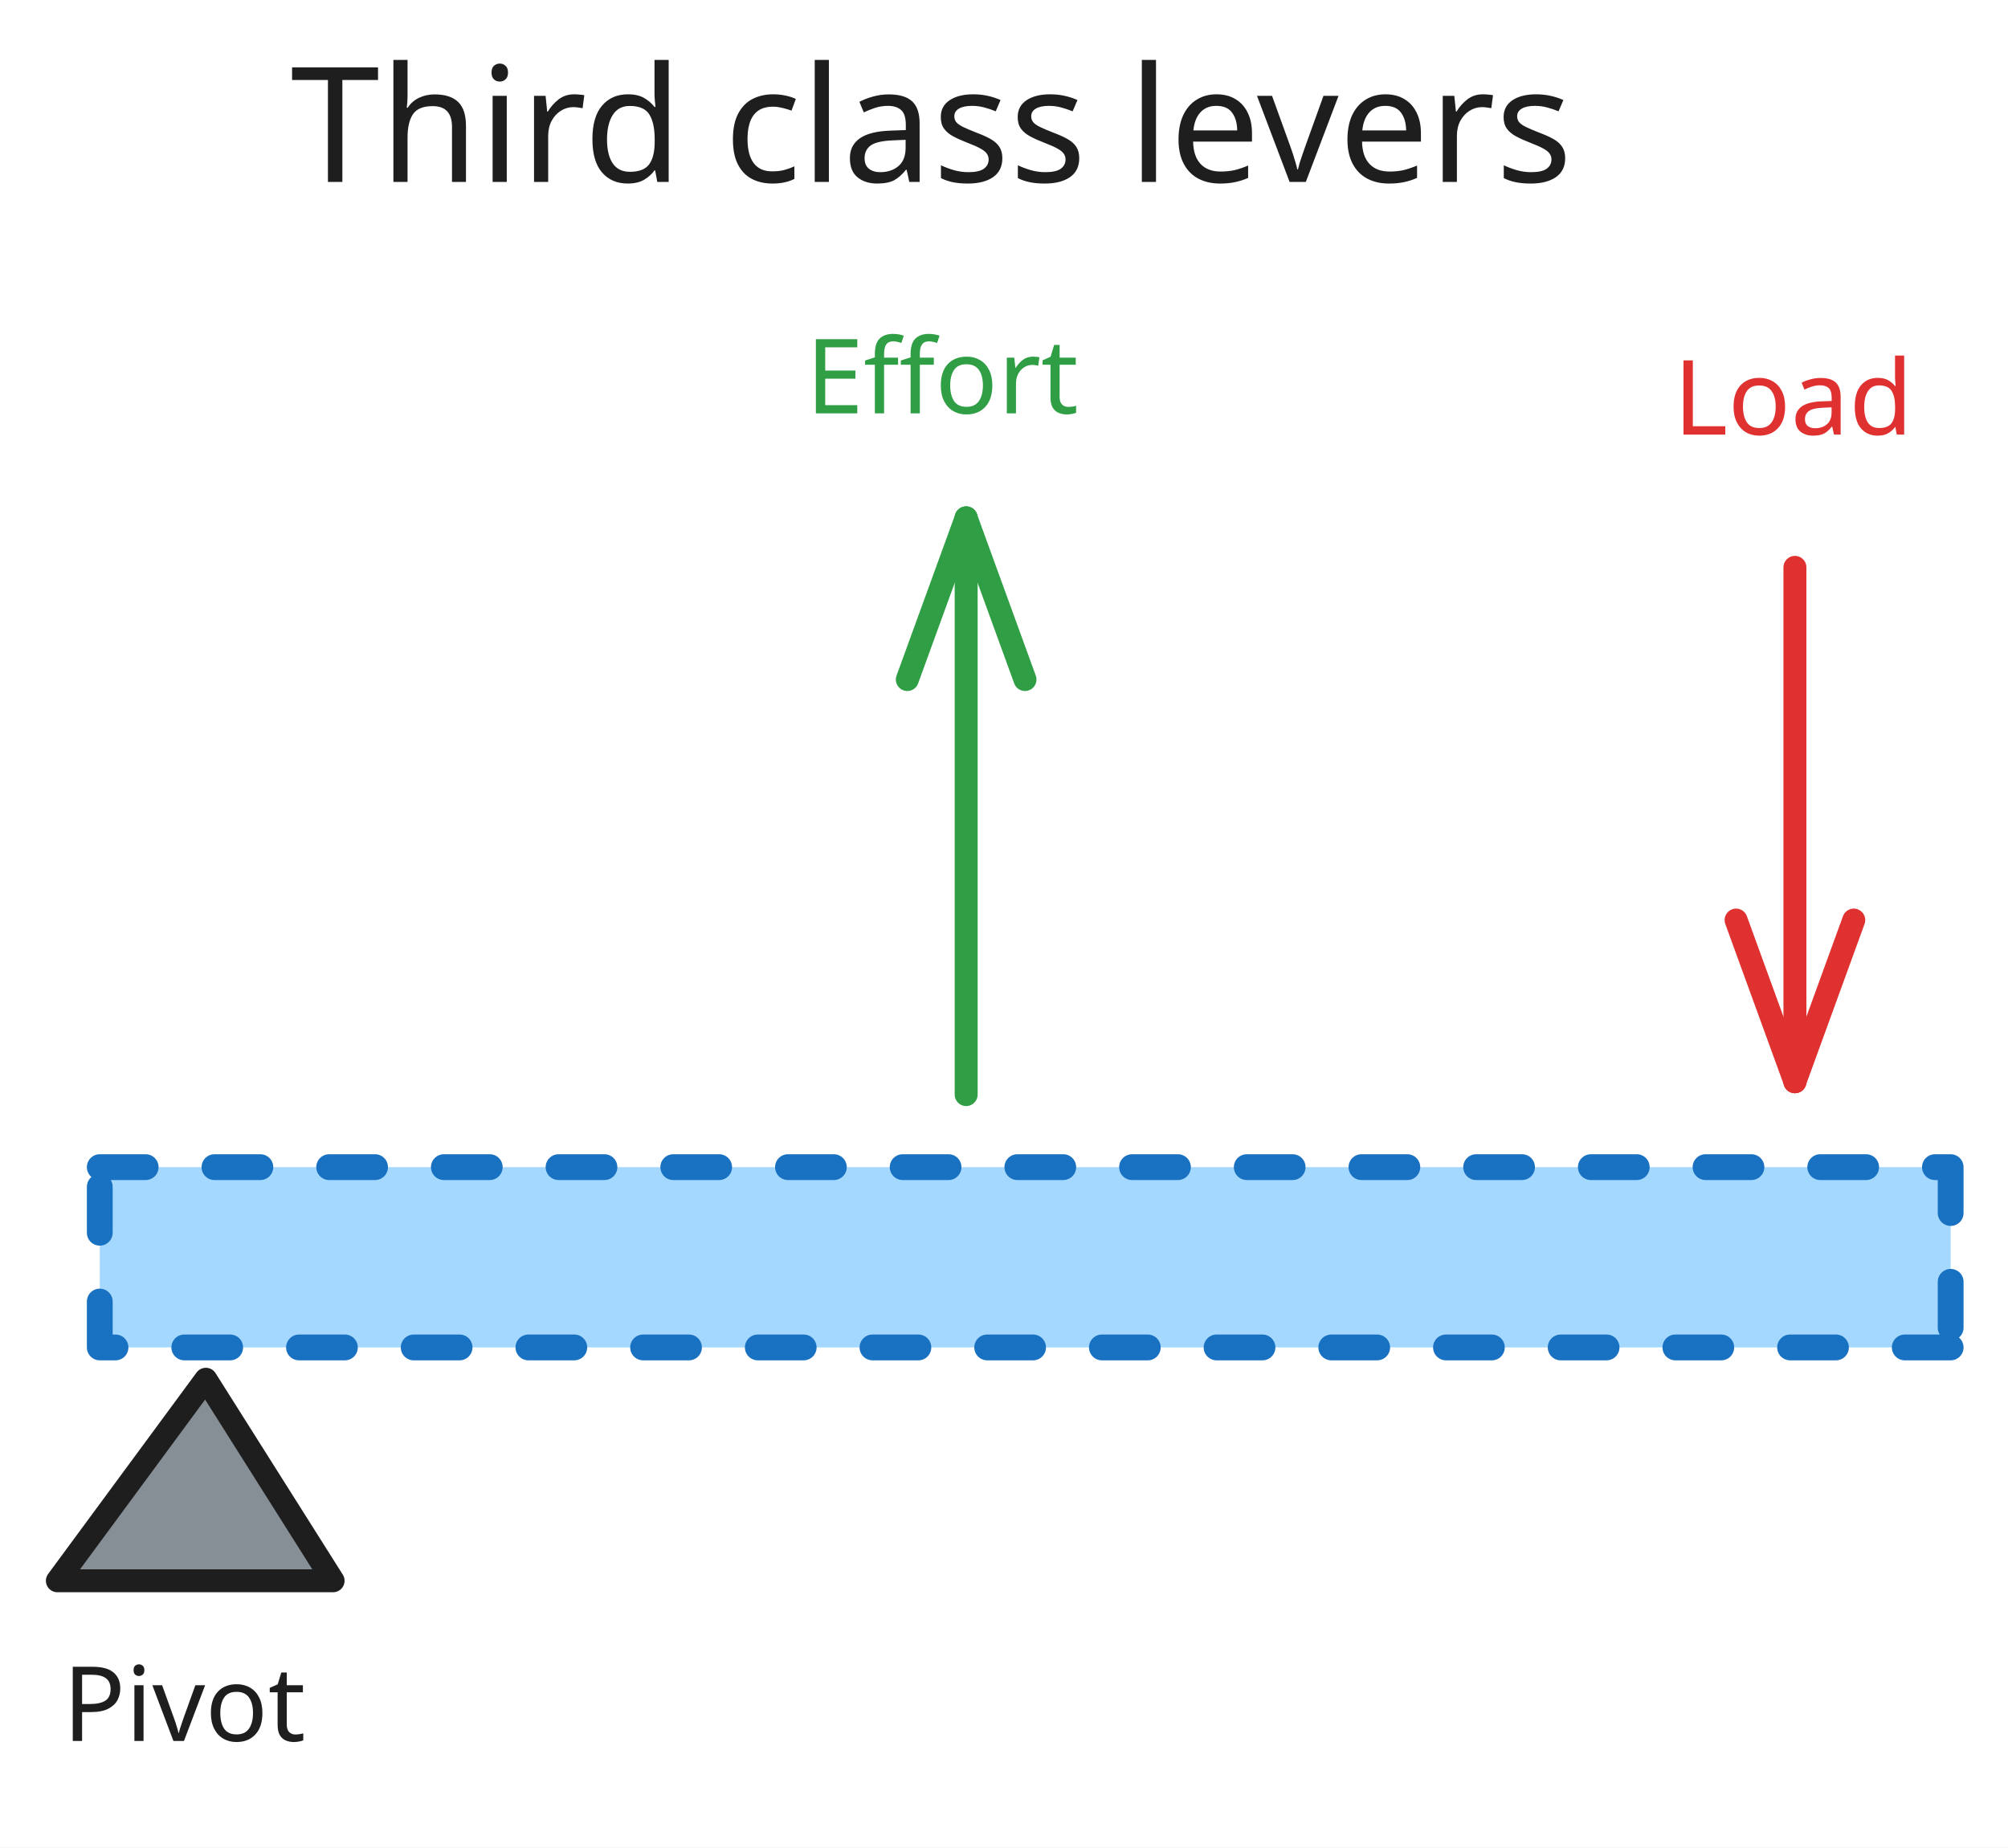
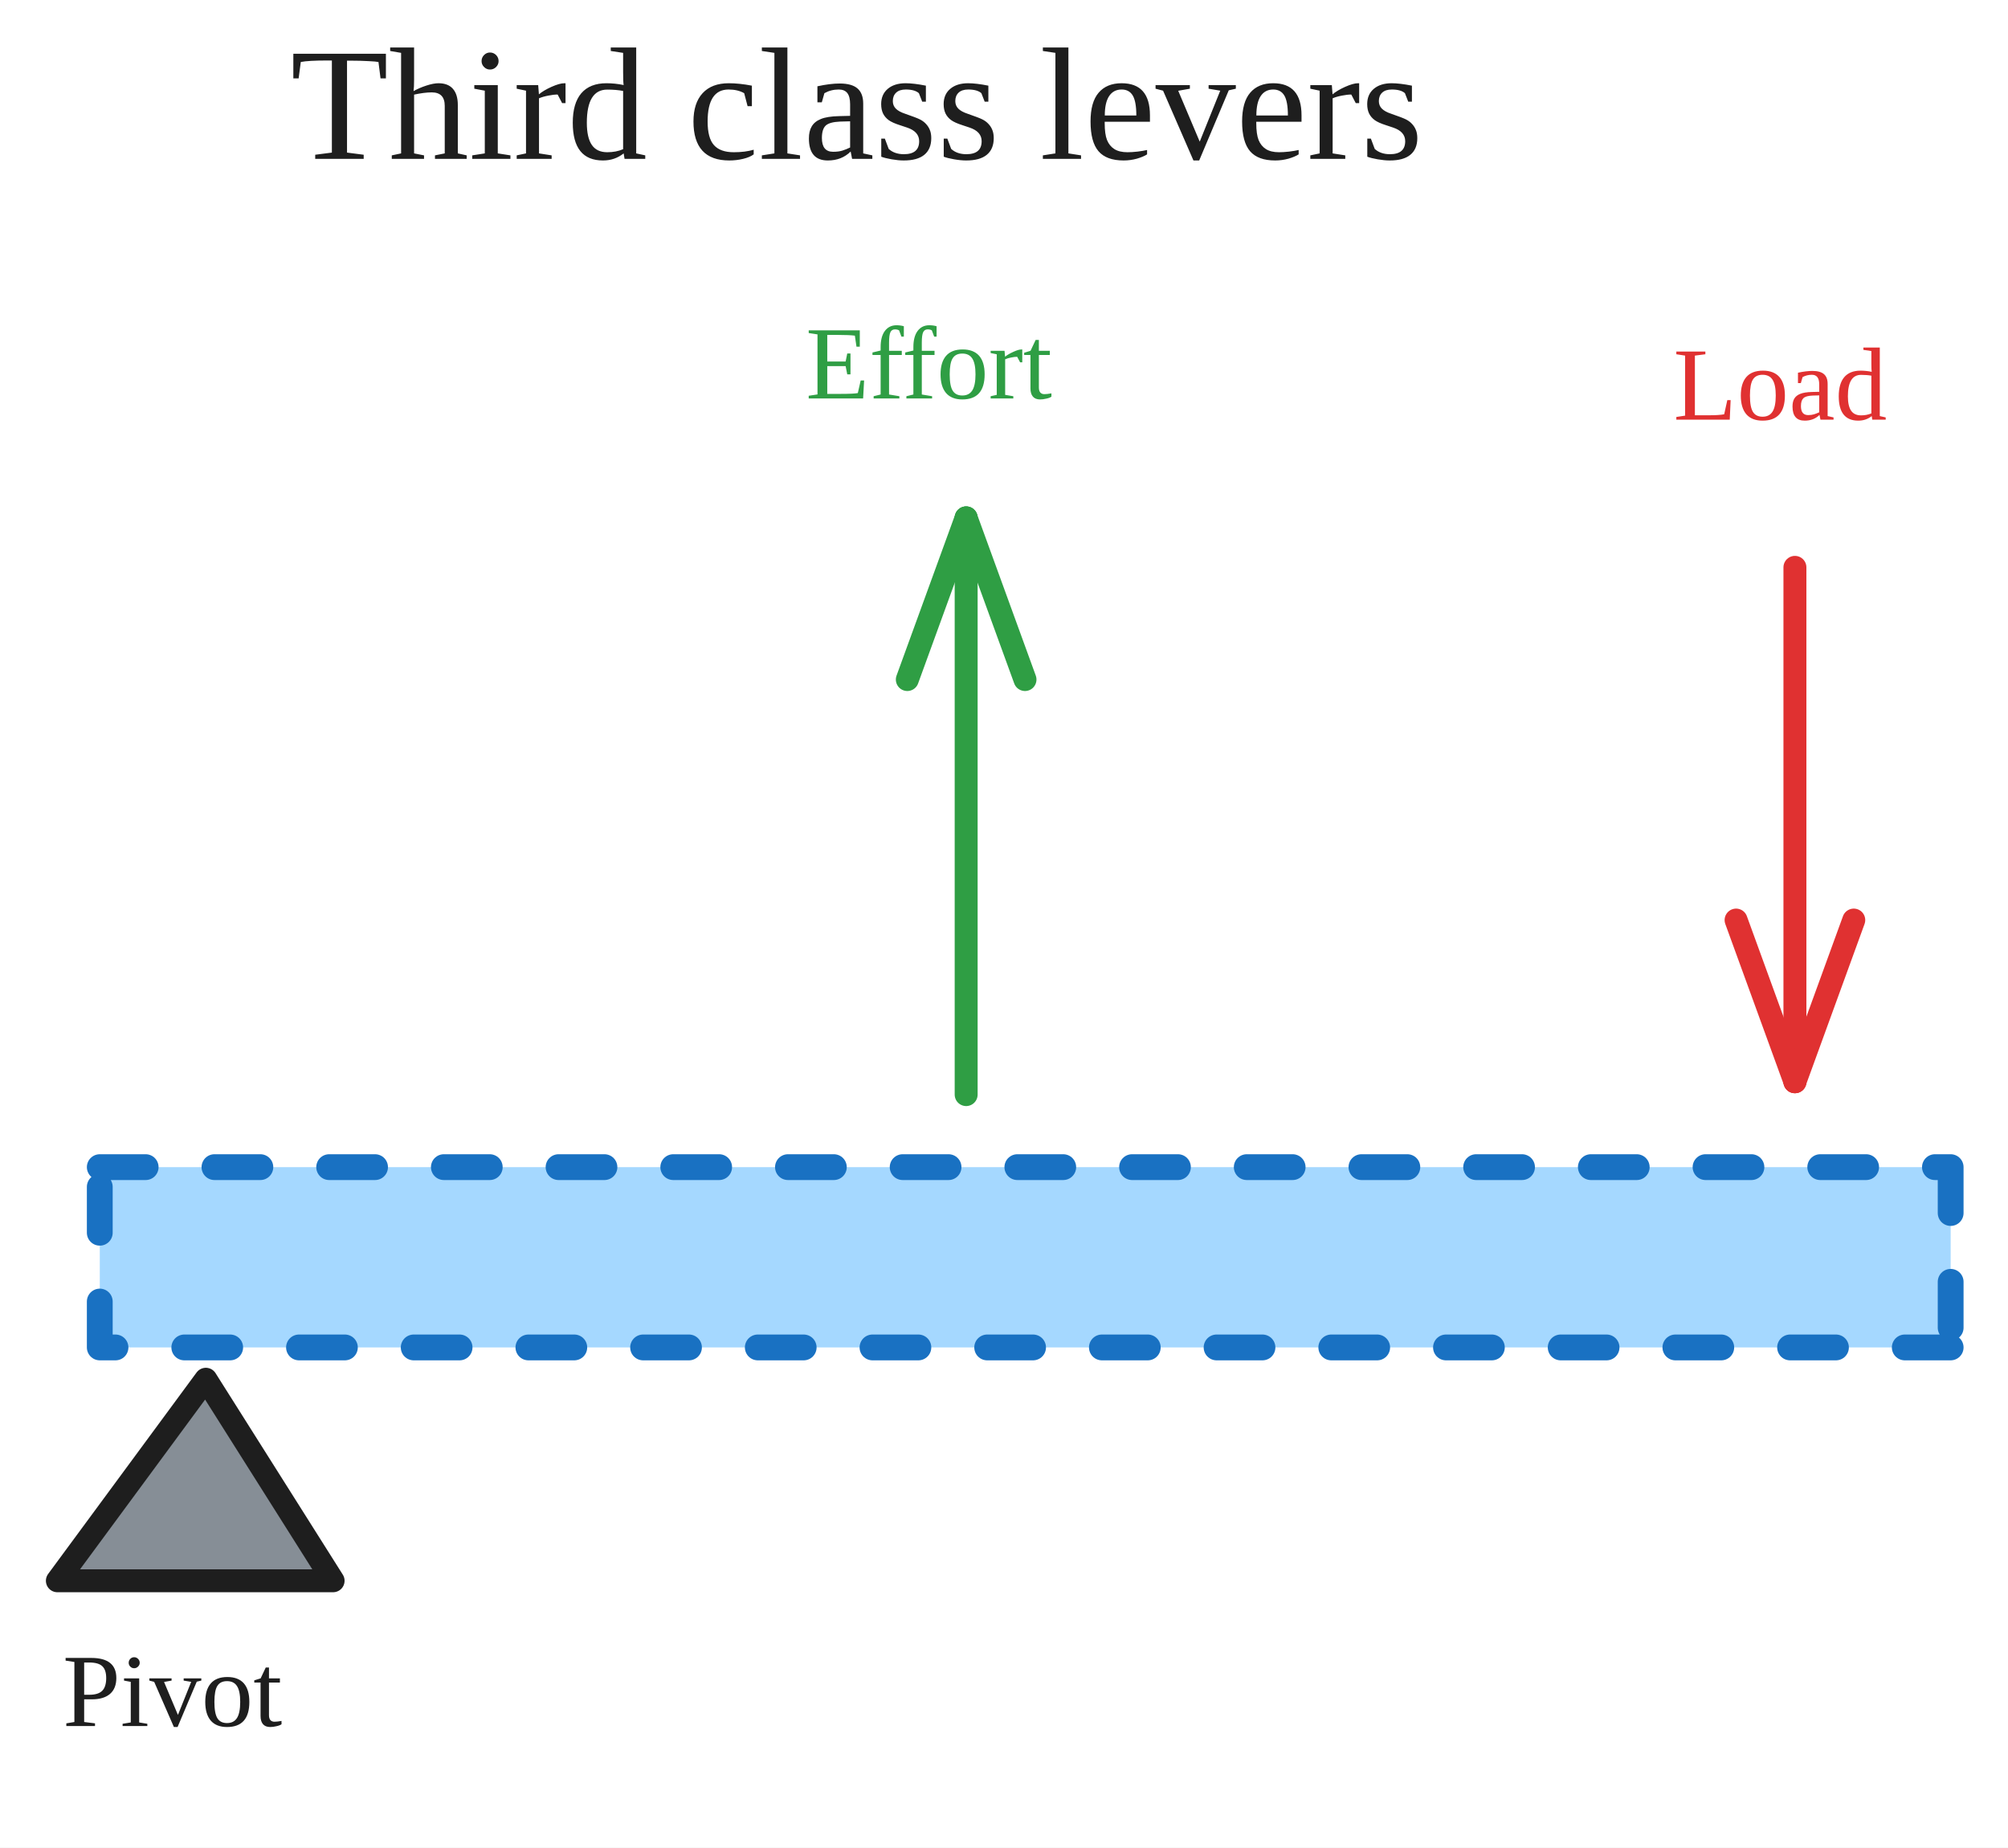
<svg xmlns="http://www.w3.org/2000/svg" version="1.1" viewBox="0 0 350.137 322.192" width="350.137" height="322.192">
  
  eyJ2ZXJzaW9uIjoiMSIsImVuY29kaW5nIjoiYnN0cmluZyIsImNvbXByZXNzZWQiOnRydWUsImVuY29kZWQiOiJ4nO1Z60/bSFx1MDAxMP/OX1x1MDAxMeW+Ntt9PyqdTrxcbr1y0JZcdTAwMDLlTlVl7E1icOzUXlxiUPG/39ikWcch5dGUUt0lUlx1MDAxMu/sY3bm95ud2XxZarXa7mJo2y9abXtcdTAwMWVcdTAwMDZJXHUwMDFj5cGo/axsP7N5XHUwMDExZymIaPVcXGSneVj17Ds3LF48fz5cYvJcdTAwMTPrhklcdTAwMTBadFx1MDAxNlx1MDAxN6dBUrjTKM5QmFxynsfOXHUwMDBlij/Kz+1gYH9cdTAwMWZmg8jlyC/SsVHssvx6LZvYgU1dXHUwMDAxs/9cdTAwMDPPrdaX6rOmXW5DXHUwMDE3pL3EVlx1MDAwMyqRV5BcYmaazdtZWmmrXGbmWmOqJ1x1MDAxZOJiXHLWczZcdTAwMDJpXHUwMDE3dLZeUja1z0dav8H7XHUwMDE3cvXT9srn1bXo9cEm9ct24yTZdVx1MDAxN0mlVpHBbryscHl2Ylx1MDAwZuLI9UHKXHUwMDFi7ZNRUVD0bW1Ynp32+qktyv3jSWs2XGbC2F2U+8O+9dpcYvV+5/DENEWMXHUwMDFhxrjSilx0jP3a5Vx1MDAwNIxcdGSYophLQbVgrKHZapaAK0Cz34hRJKzt9ihcYk96oF9cdTAwMWH5PoGIdLfr+4zG+2WUXCLFXGaTSmCqqGReib6Ne31X9iGIc1wihVx1MDAxMuBcdTAwMThJa4rYyiGEaMKpoIRMJOXyw1dRXHUwMDA1jo/eXHI5wOpVOSQ9TZK6KdNobMopwVEpWK/hzE91OoyCazhcdTAwMTBFXHJh2mChiJzIkzg9aU6XZOGJR1DVevXsZujC8Fx1MDAxYlFcdTAwMGJcdTAwMGWZXHUwMDA3WkJcdTAwMDSYgVx1MDAxOMrvjNq1orDbO3t76eWnzsWRJOv6cq+/UNQ2Rn0/aDnGSFPOqeJcdTAwMWFcdTAwMWLY8jRmXHUwMDE1RYZcdTAwMDKeMGbGXHUwMDAwaOdj1pbvb2NWS22NnMUs11xia0U5aMuoXCL6JshcbkQ4lkpcdTAwMTKilFx1MDAxMmJcdTAwMDaylDHKXGJcdTAwMDD6V4JszZpB7lbiNIrTXnOITaM5kiQo3Go2XHUwMDE4xFx1MDAwZdR4k8Wpa/ao5l3O82zUt8HMpmHmubJhOZ0/XHUwMDBiypf/1fIgqlx1MDAxZSa/Pz67sXeHXG6kXHIj1CiFjaHMiPr4pnNvm1x1MDAwZUJcdTAwMWMxnFx1MDAxMHA6pcpwrr5ntnlbWap/z4srQWm/XHUwMDFij0NM5kdcdTAwMTamOJyHUt79PFxmR5evNunxXzudUFx1MDAxY67vbX2W7/7uPu3IXHUwMDAyJ1x1MDAxY+KYMKwlXHUwMDExcP57zlaRhTJEQVwiwVxmwlx1MDAwMHfmh1x1MDAxNto1lvOHhVx1MDAxNq/SJJSA5khIhWFdSqhcdTAwMTSczlx1MDAwNFx1MDAxMzjDXHUwMDA1hH+Pq4dcdTAwMDeTL1x1MDAxM0B9xVxmXHUwMDFkt1xc/Vx1MDAxN2NMkzBcdTAwMGJccjNTvTuzfl5cdTAwMTS3tZqb6Vx1MDAxMlx1MDAwZciBVPdcdTAwMWXU3j34s+hcdTAwMWTs7G8tv9yIjt32h+PNjcOnTW2pXHUwMDE0KsHIjcCGSu3NUY6Hc1x1MDAxODFOtVx1MDAxMoyAJUQtp2hS22JGXHUwMDE4WVx1MDAxOLW1QVxuXHUwMDEzYoyQTFx1MDAxOUFqXHUwMDE2uWa2lJDwKZD+T+xfltgzTr4nrZ09dzexWknZbJ2wmnJcdTAwMDY5XHUwMDA1xf5AuI3VO1x1MDAxZtZcXFx1MDAxMMedtb2tw2yd2OMk61x1MDAxN0+c1UJcIlx1MDAwNbUn1LFKXHUwMDFhwONcdTAwMTSrIeNCXHUwMDEwRo1gmnEjdVOvxZCal1mBlkxQwcra1OswITlkf6Ap5E9cdTAwMDLUIKDMTDEgSjWh9PWCx65cdTAwMDU45DvSaG/fe9C5m6VuN76scKfB5IJcdTAwMTismZGGQ00/1etlMIiTyjeT5lxu3GDgrSyoYaNsXU7iXlqVwrY7jX9cdTAwMTeHQTJcdTAwMTG7bOilIaxcdTAwMTJA6ZzPWinL416cXHUwMDA2yftcdTAwMWJXLOvtzUnGhWp+PFxuXG5bVePlldHDiGpIs/UrUSHLZELi2t3KbTzFirzuXHUwMDFjXHUwMDBlPzOx82dGzlY2Xrv+26fNU4FcdTAwMDXi/qKJa1x1MDAxZpWuiYpcdTAwMTGU81x1MDAwNjhkgEB18VwiM2uhypKOKVwiNFx1MDAwNcI/jKlcdTAwMDRYXHUwMDAyUVWbn1e2j6lK6tB9VKqud7tZ7lx1MDAxZZeszTV/JF1lze3Nc1VRXHUwMDAykdrULlx1MDAxYW/j6/HbMFxyV062SW/zYHftaH9ry11cdTAwMGWfNl+ZXHUwMDEySENUXHUwMDEylHEuMaHTfOWUIMOgXHUwMDA0hmKlYu1cXLp+11x1MDAxZJtAgHJZwlNzplx1MDAxZcZWTo0x1IiffrDSOnJcdTAwMWaVrW/is+yRydpY8kdyldYs2+AqXHUwMDA0ecBccsH87lxcXc6jd7tnvffHfHU7XHUwMDFi7duNzqdcdTAwMDX/ibP463BcIlB5oHEpsFZam0ZcdTAwMTLMKVx1MDAwMlxiXHUwMDAydpSiQGZcIlx1MDAxYZrdj6zd6jVLVso10kxAXHUwMDAyXGZQh/igfVx1MDAwNV27XHUwMDExn6En5DKKU0l++mEq6mB9XHUwMDAwPWt/XHUwMDE03kLH9/04j1ohXHUwMDE0s0UrsSVkXHUwMDFml5vfWv9ORKVjoi6Ni992MFx1MDAxY+46sGn761x1MDAxNVx1MDAwMzgxjsaG8bq0z2I7WpmPqaUx+UuW2eq+4mrp6l+MXnctIn0=
  <defs>
    <style class="style-fonts">
      @font-face {
-         font-family: "Virgil";
-         src: url("https://file%2B.vscode-resource.vscode-cdn.net/c%3A/Users/ajani/.vscode/extensions/pomdtr.excalidraw-editor-3.7.4/public//dist/excalidraw-assets/Virgil.woff2");
+         font-family: "Virgil 3 YOFF 3 YOFF 3 YOFF";
+         src: url("https://file%2B.vscode-resource.vscode-cdn.net/c%3A/Users/ajani/.vscode/extensions/pomdtr.excalidraw-editor-3.7.4/public//dist/excalidraw-assets/Virgil 3 YOFF 3 YOFF 3 YOFF.woff2");
      }
      @font-face {
        font-family: "Cascadia";
        src: url("https://file%2B.vscode-resource.vscode-cdn.net/c%3A/Users/ajani/.vscode/extensions/pomdtr.excalidraw-editor-3.7.4/public//dist/excalidraw-assets/Cascadia.woff2");
      }
      @font-face {
        font-family: "Assistant";
        src: url("https://file%2B.vscode-resource.vscode-cdn.net/c%3A/Users/ajani/.vscode/extensions/pomdtr.excalidraw-editor-3.7.4/public//dist/excalidraw-assets/Assistant-Regular.woff2");
      }
    </style>
  </defs>
  <rect x="0" y="0" width="350.137" height="322.192" fill="#ffffff" />
  <g stroke-linecap="round" transform="translate(17.39804 203.5331) rotate(0 161.3697 15.72083)">
    <path d="M0 0 L322.74 0 L322.74 31.44 L0 31.44" stroke="none" stroke-width="0" fill="#a5d8ff" />
    <path d="M0 0 C64.57 0, 129.13 0, 322.74 0 M322.74 0 C322.74 7.83, 322.74 15.66, 322.74 31.44 M322.74 31.44 C221.92 31.44, 121.09 31.44, 0 31.44 M0 31.44 C0 21.91, 0 12.38, 0 0" stroke="#1971c2" stroke-width="4.5" fill="none" stroke-dasharray="8 12" />
  </g>
  <g stroke-linecap="round">
    <g transform="translate(35.89313 240.5233) rotate(0 -1.849509 17.57034)" fill-rule="evenodd">
      <path d="M0 0 L-25.89 35.14 L22.19 35.14 L0 0" stroke="none" stroke-width="0" fill="#868e96" fill-rule="evenodd" />
      <path d="M0 0 C-7.77 10.55, -15.54 21.09, -25.89 35.14 M0 0 C-9.69 13.15, -19.37 26.29, -25.89 35.14 M-25.89 35.14 C-15.08 35.14, -4.28 35.14, 22.19 35.14 M-25.89 35.14 C-10.49 35.14, 4.91 35.14, 22.19 35.14 M22.19 35.14 C17.14 27.13, 12.08 19.12, 0 0 M22.19 35.14 C16.68 26.41, 11.16 17.67, 0 0 M0 0 C0 0, 0 0, 0 0 M0 0 C0 0, 0 0, 0 0" stroke="#1e1e1e" stroke-width="4" fill="none" />
    </g>
  </g>
  <mask />
  <g stroke-linecap="round">
    <g transform="translate(168.47 190.882) rotate(0 0 -50.28353)">
      <path d="M0 0 C0 -16.76, 0 -83.81, 0 -100.57 M0 0 C0 -16.76, 0 -83.81, 0 -100.57" stroke="#2f9e44" stroke-width="4" fill="none" />
    </g>
    <g transform="translate(168.47 190.882) rotate(0 0 -50.28353)">
      <path d="M10.26 -72.38 C7.49 -79.98, 4.72 -87.59, 0 -100.57 M10.26 -72.38 C6.84 -81.77, 3.42 -91.16, 0 -100.57" stroke="#2f9e44" stroke-width="4" fill="none" />
    </g>
    <g transform="translate(168.47 190.882) rotate(0 0 -50.28353)">
      <path d="M-10.26 -72.38 C-7.49 -79.98, -4.72 -87.59, 0 -100.57 M-10.26 -72.38 C-6.84 -81.77, -3.42 -91.16, 0 -100.57" stroke="#2f9e44" stroke-width="4" fill="none" />
    </g>
  </g>
  <mask />
  <g stroke-linecap="round">
    <g transform="translate(312.9826 98.93875) rotate(0 0 44.8506)">
      <path d="M0 0 C0 14.95, 0 74.75, 0 89.7 M0 0 C0 14.95, 0 74.75, 0 89.7" stroke="#e03131" stroke-width="4" fill="none" />
    </g>
    <g transform="translate(312.9826 98.93875) rotate(0 0 44.8506)">
      <path d="M-10.26 61.51 C-7.74 68.42, -5.23 75.34, 0 89.7 M-10.26 61.51 C-7.18 69.96, -4.11 78.41, 0 89.7" stroke="#e03131" stroke-width="4" fill="none" />
    </g>
    <g transform="translate(312.9826 98.93875) rotate(0 0 44.8506)">
      <path d="M10.26 61.51 C7.74 68.42, 5.23 75.34, 0 89.7 M10.26 61.51 C7.18 69.96, 4.11 78.41, 0 89.7" stroke="#e03131" stroke-width="4" fill="none" />
    </g>
  </g>
  <mask />
  <g transform="translate(291.7884 61.72283) rotate(0 21.64432 11.32824)">
-     <text x="0" y="0" font-family="Virgil, Segoe UI Emoji" font-size="18.125px" fill="#e03131" text-anchor="start" style="white-space: pre;" direction="ltr" dominant-baseline="text-before-edge">Load</text>
+     <text x="0" y="0" font-family="Virgil 3 YOFF 3 YOFF 3 YOFF, Segoe UI Emoji" font-size="18.125px" fill="#e03131" text-anchor="start" style="white-space: pre;" direction="ltr" dominant-baseline="text-before-edge">Load</text>
  </g>
  <g transform="translate(140.5016 58.02381) rotate(0 28.94669 11.32824)">
-     <text x="0" y="0" font-family="Virgil, Segoe UI Emoji" font-size="18.125px" fill="#2f9e44" text-anchor="start" style="white-space: pre;" direction="ltr" dominant-baseline="text-before-edge">Effort</text>
+     <text x="0" y="0" font-family="Virgil 3 YOFF 3 YOFF 3 YOFF, Segoe UI Emoji" font-size="18.125px" fill="#2f9e44" text-anchor="start" style="white-space: pre;" direction="ltr" dominant-baseline="text-before-edge">Effort</text>
  </g>
  <g transform="translate(10.92475 289.5353) rotate(0 22.8493 11.32824)">
-     <text x="0" y="0" font-family="Virgil, Segoe UI Emoji" font-size="18.125px" fill="#1e1e1e" text-anchor="start" style="white-space: pre;" direction="ltr" dominant-baseline="text-before-edge">Pivot</text>
+     <text x="0" y="0" font-family="Virgil 3 YOFF 3 YOFF 3 YOFF, Segoe UI Emoji" font-size="18.125px" fill="#1e1e1e" text-anchor="start" style="white-space: pre;" direction="ltr" dominant-baseline="text-before-edge">Pivot</text>
  </g>
  <g transform="translate(50.65075 10) rotate(0 124.418 17.5)">
-     <text x="0" y="0" font-family="Virgil, Segoe UI Emoji" font-size="28px" fill="#1e1e1e" text-anchor="start" style="white-space: pre;" direction="ltr" dominant-baseline="text-before-edge">Third class levers</text>
+     <text x="0" y="0" font-family="Virgil 3 YOFF 3 YOFF 3 YOFF, Segoe UI Emoji" font-size="28px" fill="#1e1e1e" text-anchor="start" style="white-space: pre;" direction="ltr" dominant-baseline="text-before-edge">Third class levers</text>
  </g>
</svg>
